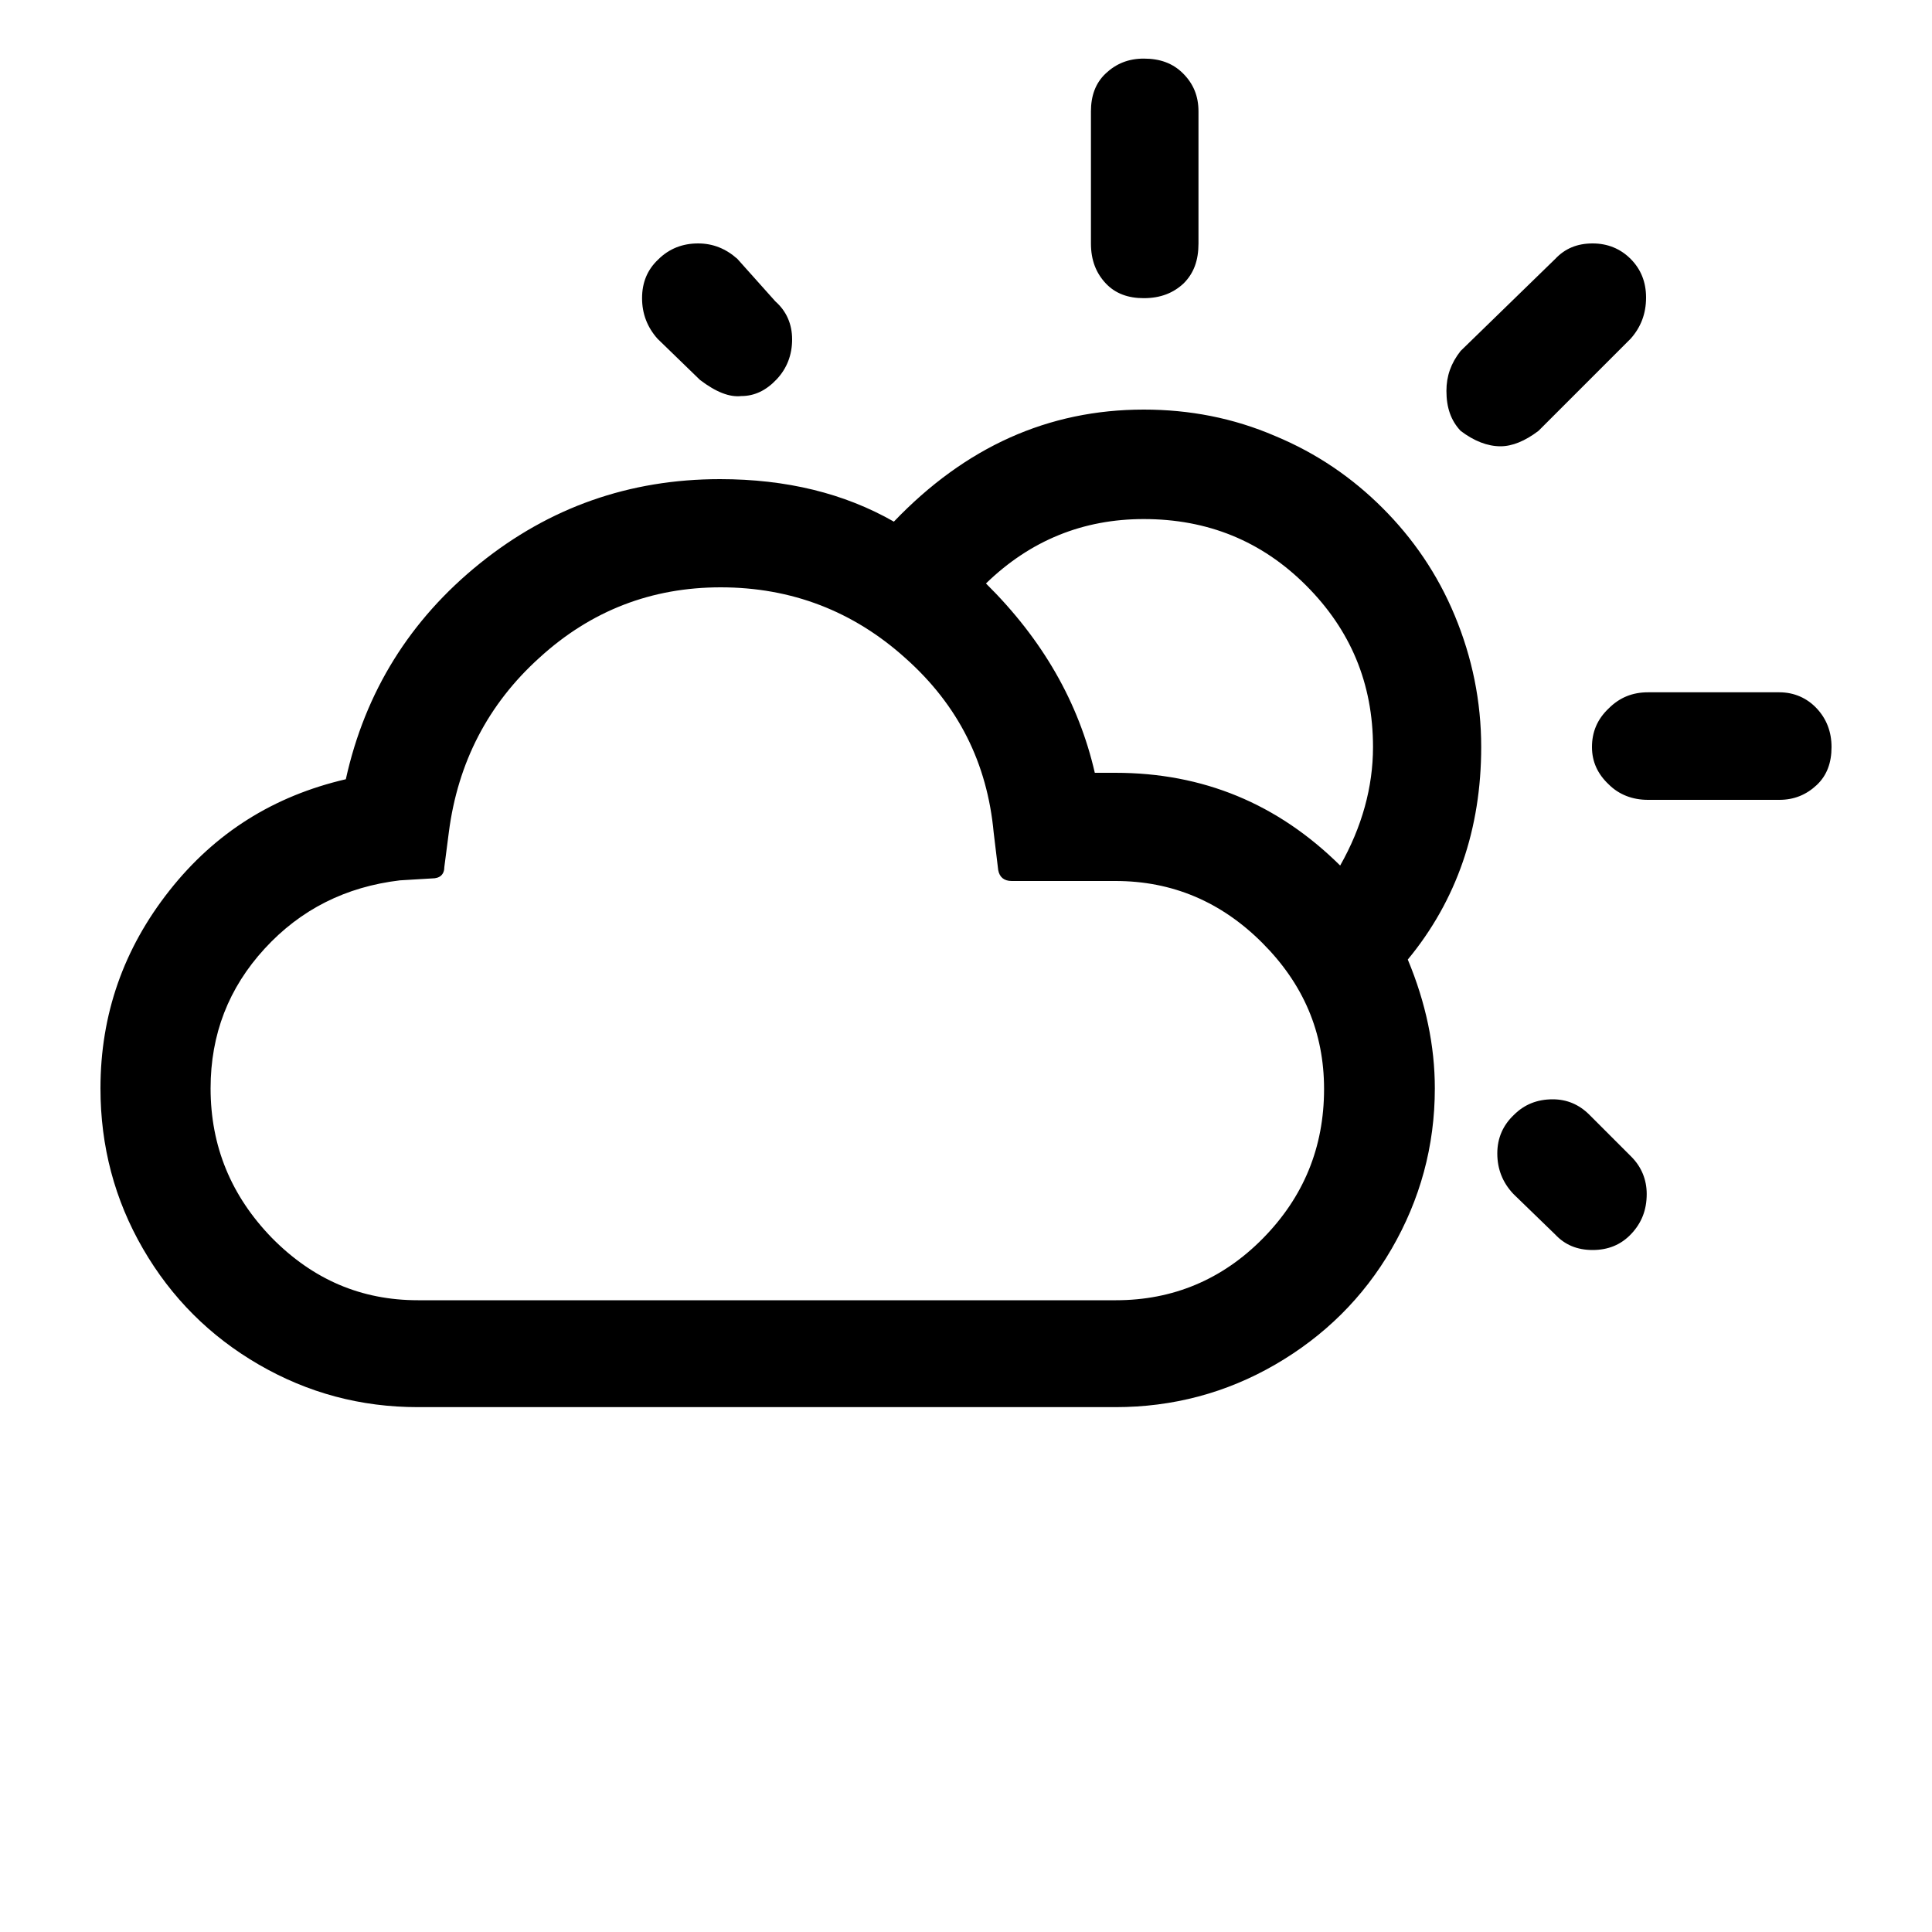
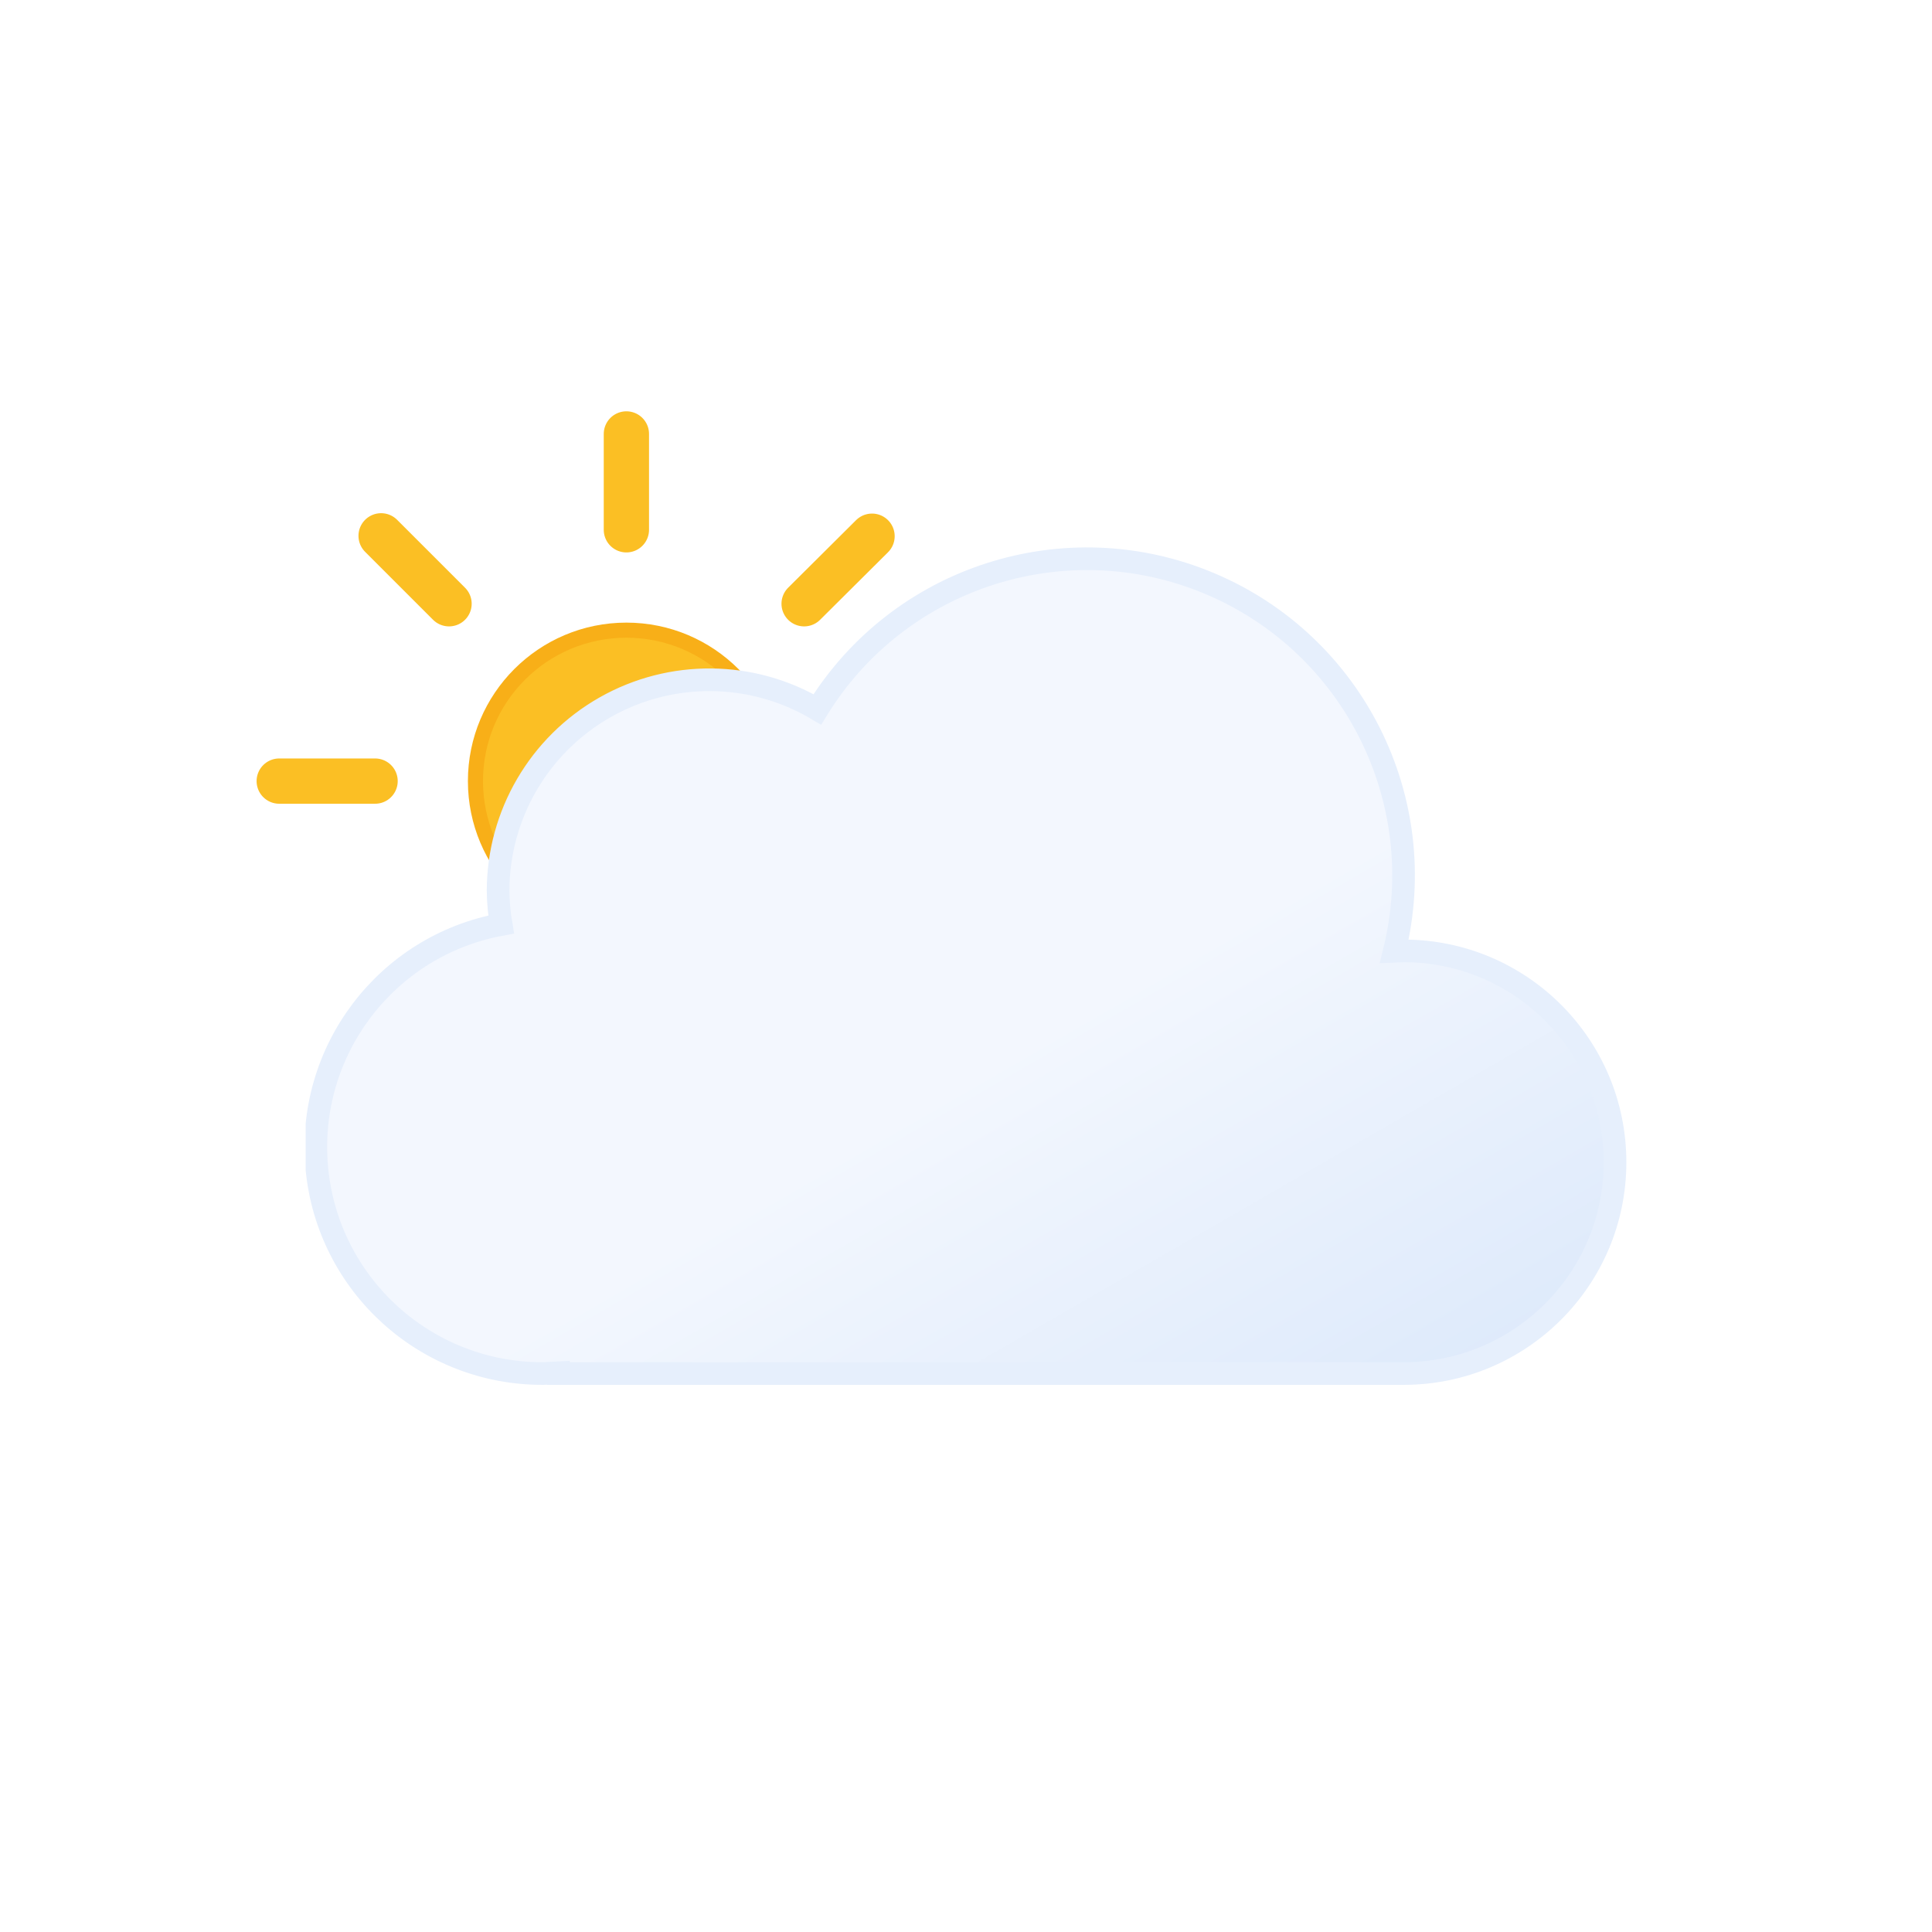
- <svg xmlns="http://www.w3.org/2000/svg" version="1.1" id="Layer_1" x="0px" y="0px" viewBox="0 0 30 30" style="enable-background:new 0 0 30 30;" xml:space="preserve">
-   <path d="M1.56,16.9c0,0.9,0.22,1.73,0.66,2.49s1.04,1.36,1.8,1.8c0.76,0.44,1.58,0.66,2.47,0.66h10.83c0.89,0,1.72-0.22,2.48-0.66  c0.76-0.44,1.37-1.04,1.81-1.8c0.44-0.76,0.67-1.59,0.67-2.49c0-0.66-0.14-1.33-0.42-2C22.62,13.98,23,12.87,23,11.6  c0-0.71-0.14-1.39-0.41-2.04c-0.27-0.65-0.65-1.2-1.12-1.67C21,7.42,20.45,7.04,19.8,6.77c-0.65-0.28-1.33-0.41-2.04-0.41  c-1.48,0-2.77,0.58-3.88,1.74c-0.77-0.44-1.67-0.66-2.7-0.66c-1.41,0-2.65,0.44-3.73,1.31c-1.08,0.87-1.78,1.99-2.08,3.35  c-1.12,0.26-2.03,0.83-2.74,1.73S1.56,15.75,1.56,16.9z M3.27,16.9c0-0.84,0.28-1.56,0.84-2.17c0.56-0.61,1.26-0.96,2.1-1.06  l0.5-0.03c0.12,0,0.19-0.06,0.19-0.18l0.07-0.54c0.14-1.08,0.61-1.99,1.41-2.71c0.8-0.73,1.74-1.09,2.81-1.09  c1.1,0,2.06,0.37,2.87,1.1c0.82,0.73,1.27,1.63,1.37,2.71l0.07,0.58c0.02,0.11,0.09,0.17,0.21,0.17h1.61c0.88,0,1.64,0.32,2.28,0.96  c0.64,0.64,0.96,1.39,0.96,2.27c0,0.91-0.32,1.68-0.95,2.32c-0.63,0.64-1.4,0.96-2.28,0.96H6.49c-0.88,0-1.63-0.32-2.27-0.97  C3.59,18.57,3.27,17.8,3.27,16.9z M9.97,4.63c0,0.24,0.08,0.45,0.24,0.63l0.66,0.64c0.25,0.19,0.46,0.27,0.64,0.25  c0.21,0,0.39-0.09,0.55-0.26s0.24-0.38,0.24-0.62c0-0.24-0.09-0.44-0.26-0.59l-0.59-0.66c-0.18-0.16-0.38-0.24-0.61-0.24  c-0.24,0-0.45,0.08-0.62,0.25C10.05,4.19,9.97,4.39,9.97,4.63z M15.31,9.06c0.69-0.67,1.51-1,2.45-1c0.99,0,1.83,0.34,2.52,1.03  c0.69,0.69,1.04,1.52,1.04,2.51c0,0.62-0.17,1.24-0.51,1.84C19.84,12.48,18.68,12,17.32,12H17C16.75,10.91,16.19,9.93,15.31,9.06z   M16.94,3.78c0,0.26,0.08,0.46,0.23,0.62s0.35,0.23,0.59,0.23c0.26,0,0.46-0.08,0.62-0.23c0.16-0.16,0.23-0.36,0.23-0.62V1.73  c0-0.24-0.08-0.43-0.24-0.59s-0.36-0.23-0.61-0.23c-0.24,0-0.43,0.08-0.59,0.23s-0.23,0.35-0.23,0.59V3.78z M22.46,6.07  c0,0.26,0.07,0.46,0.22,0.62c0.21,0.16,0.42,0.24,0.62,0.24c0.18,0,0.38-0.08,0.59-0.24l1.43-1.43c0.16-0.18,0.24-0.39,0.24-0.64  c0-0.24-0.08-0.44-0.24-0.6c-0.16-0.16-0.36-0.24-0.59-0.24c-0.24,0-0.43,0.08-0.58,0.24l-1.47,1.43  C22.53,5.64,22.46,5.84,22.46,6.07z M23.25,17.91c0,0.24,0.08,0.45,0.25,0.63l0.65,0.63c0.15,0.16,0.34,0.24,0.58,0.24  s0.44-0.08,0.6-0.25c0.16-0.17,0.24-0.37,0.24-0.62c0-0.22-0.08-0.42-0.24-0.58l-0.65-0.65c-0.16-0.16-0.35-0.24-0.57-0.24  c-0.24,0-0.44,0.08-0.6,0.24C23.34,17.47,23.25,17.67,23.25,17.91z M24.72,11.6c0,0.23,0.09,0.42,0.26,0.58  c0.16,0.16,0.37,0.24,0.61,0.24h2.04c0.23,0,0.42-0.08,0.58-0.23s0.23-0.35,0.23-0.59c0-0.24-0.08-0.44-0.23-0.6  s-0.35-0.25-0.58-0.25h-2.04c-0.24,0-0.44,0.08-0.61,0.25C24.8,11.17,24.72,11.37,24.72,11.6z" />
+ <svg xmlns="http://www.w3.org/2000/svg" xmlns:xlink="http://www.w3.org/1999/xlink" viewBox="0 0 512 512">
+   <defs>
+     <symbol id="d" viewBox="0 0 196 196">
+       <circle cx="98" cy="98" r="40" fill="url(#b)" stroke="#f8af18" stroke-miterlimit="10" stroke-width="4" />
+       <path fill="none" stroke="#fbbf24" stroke-linecap="round" stroke-miterlimit="10" stroke-width="12" d="M98 31.4V6m0 184v-25.4M145.1 51l18-17.9M33 163l18-17.9M51 51 33 33m130.1 130.1-18-18M6 98h25.4M190 98h-25.4">
+         <animateTransform additive="sum" attributeName="transform" dur="6s" repeatCount="indefinite" type="rotate" values="0 98 98; 45 98 98" />
+       </path>
+     </symbol>
+     <symbol id="e" viewBox="0 0 350 222">
+       <path fill="url(#a)" stroke="#e6effc" stroke-miterlimit="10" stroke-width="6" d="m291 107-2.5.1A83.9 83.9 0 00135.6 43 56 56 0 0051 91a56.6 56.6 0 00.8 9A60 60 0 0063 219l4-.2v.2h224a56 56 0 000-112Z" />
+     </symbol>
+     <symbol id="c" viewBox="0 0 363 258">
+       <use xlink:href="#d" width="196" height="196" />
+       <use xlink:href="#e" width="350" height="222" transform="translate(13 36)" />
+     </symbol>
+     <linearGradient id="a" x1="99.5" x2="232.6" y1="30.7" y2="261.4" gradientUnits="userSpaceOnUse">
+       <stop offset="0" stop-color="#f3f7fe" />
+       <stop offset=".5" stop-color="#f3f7fe" />
+       <stop offset="1" stop-color="#deeafb" />
+     </linearGradient>
+     <linearGradient id="b" x1="78" x2="118" y1="63.4" y2="132.7" gradientUnits="userSpaceOnUse">
+       <stop offset="0" stop-color="#fbbf24" />
+       <stop offset=".5" stop-color="#fbbf24" />
+       <stop offset="1" stop-color="#f59e0b" />
+     </linearGradient>
+   </defs>
+   <use xlink:href="#c" width="363" height="258" transform="translate(68 109)" />
</svg>
